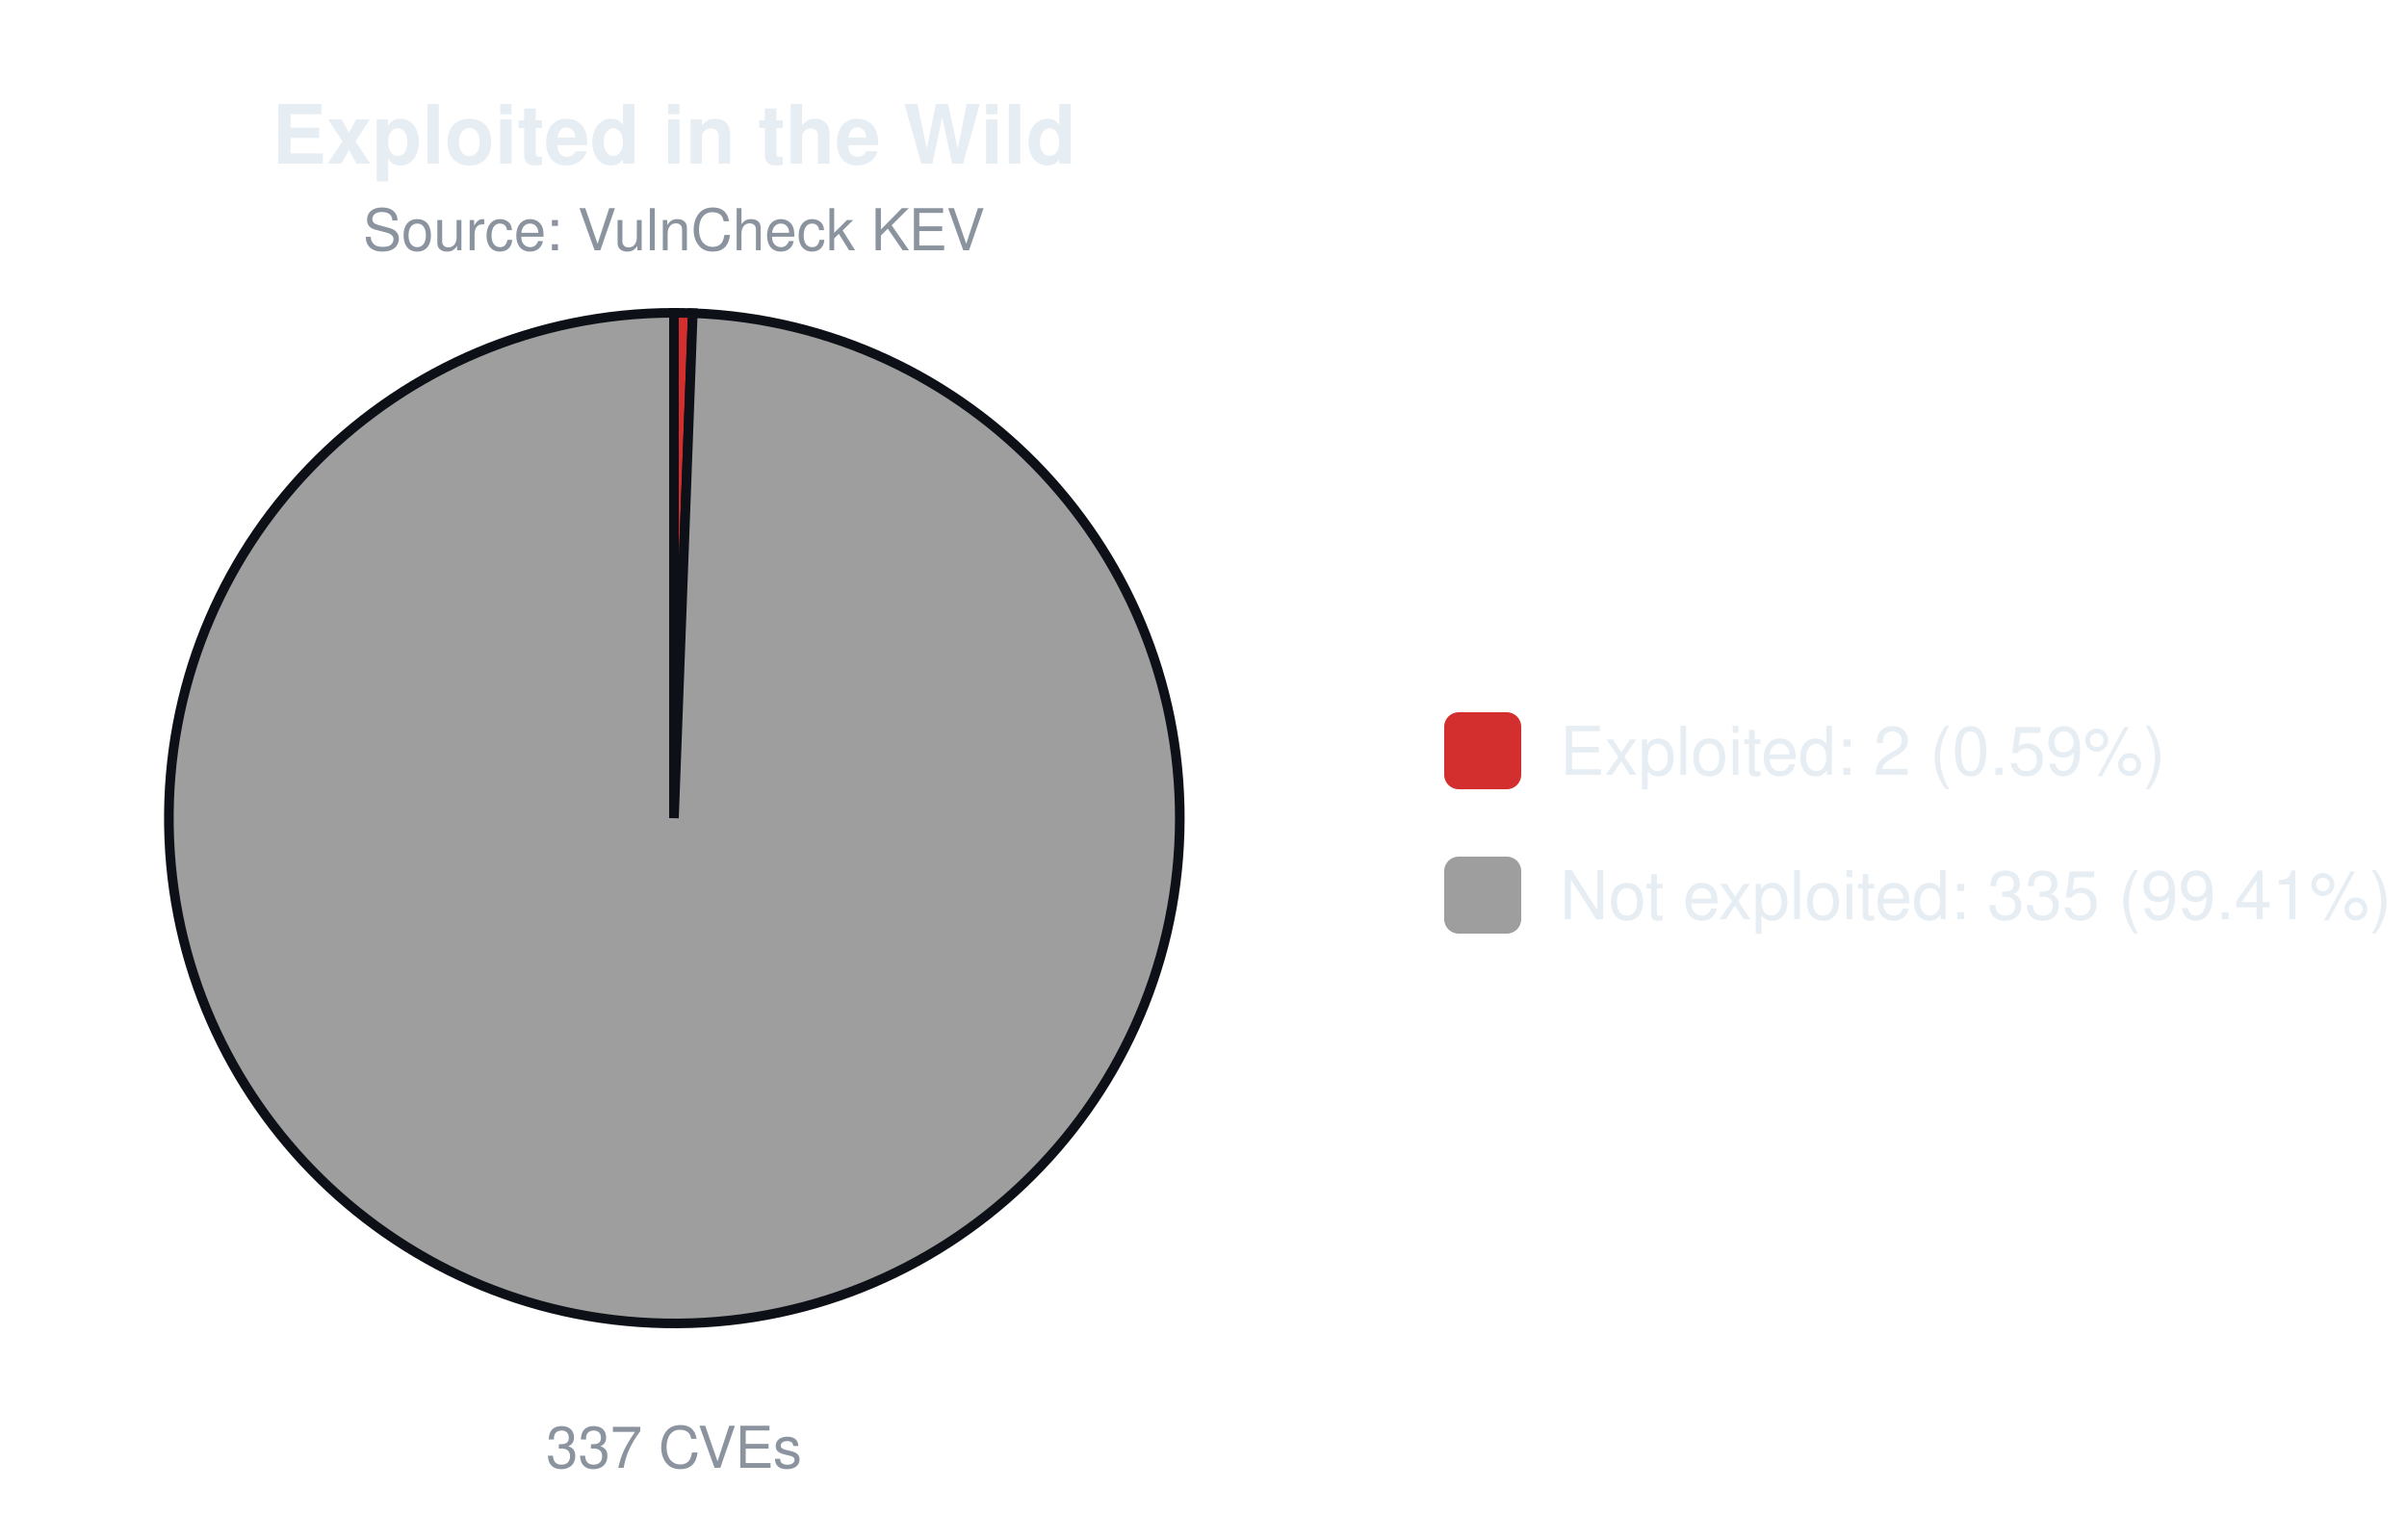
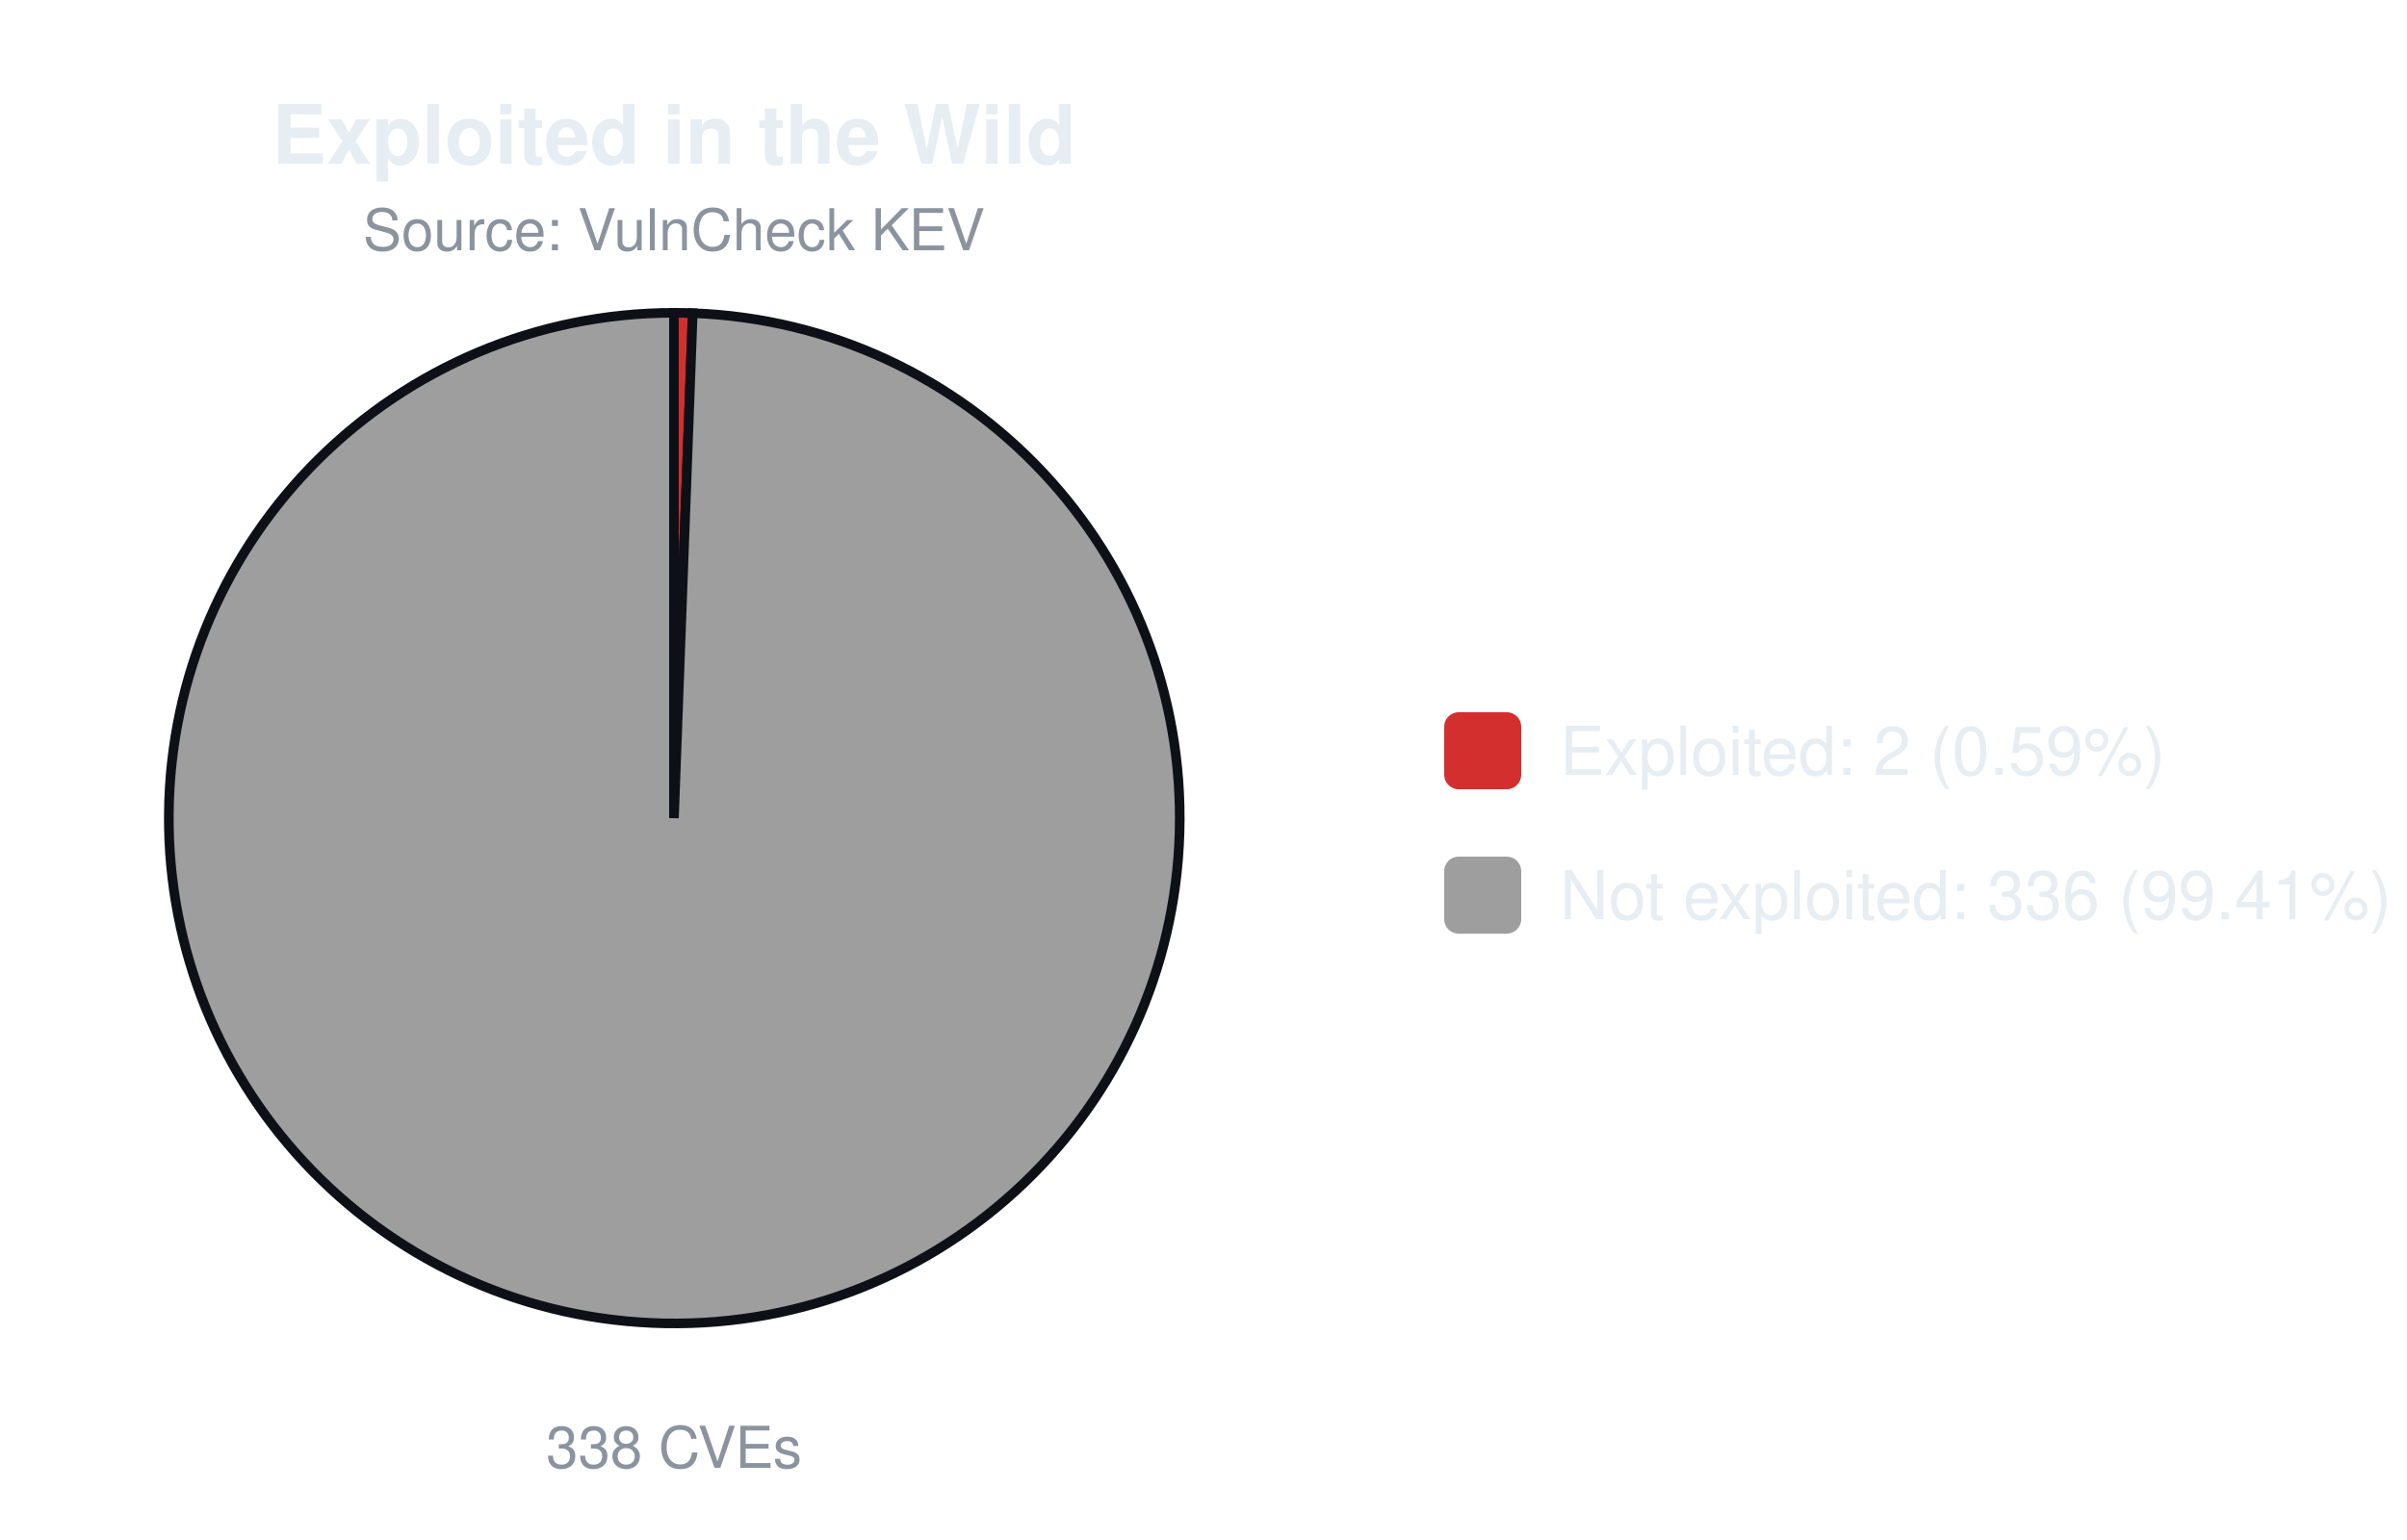
<svg xmlns="http://www.w3.org/2000/svg" width="500" height="320" viewBox="0 0 500 320" font-family="-apple-system,Segoe UI,Helvetica,Arial,sans-serif">
  <text x="140.0" y="34" font-size="17" font-weight="600" text-anchor="middle" fill="#e6edf3">Exploited in the Wild</text>
  <text x="140.0" y="52" font-size="12" text-anchor="middle" fill="#8b949e">Source: VulnCheck KEV</text>
-   <path d="M140.00,170.00 L140.00,65.00 A105.0,105.0 0 0 1 143.91,65.07 Z" fill="#d32f2f" stroke="#0d1117" stroke-width="2" />
-   <path d="M140.00,170.00 L143.91,65.07 A105.0,105.0 0 1 1 140.00,65.00 Z" fill="#9e9e9e" stroke="#0d1117" stroke-width="2" />
-   <text x="140.0" y="305" font-size="12" text-anchor="middle" fill="#8b949e">337 CVEs</text>
+   <path d="M140.00,170.00 L140.00,65.00 A105.0,105.0 0 0 1 143.90,65.07 Z" fill="#d32f2f" stroke="#0d1117" stroke-width="2" />
+   <path d="M140.00,170.00 L143.90,65.07 A105.0,105.0 0 1 1 140.00,65.00 Z" fill="#9e9e9e" stroke="#0d1117" stroke-width="2" />
+   <text x="140.0" y="305" font-size="12" text-anchor="middle" fill="#8b949e">338 CVEs</text>
  <rect x="300.0" y="148.0" width="16" height="16" rx="3" fill="#d32f2f" />
  <text x="324.0" y="161.0" font-size="14" fill="#e6edf3">Exploited: 2 (0.59%)</text>
  <rect x="300.0" y="178.0" width="16" height="16" rx="3" fill="#9e9e9e" />
-   <text x="324.0" y="191.0" font-size="14" fill="#e6edf3">Not exploited: 335 (99.41%)</text>
+   <text x="324.0" y="191.0" font-size="14" fill="#e6edf3">Not exploited: 336 (99.41%)</text>
</svg>
